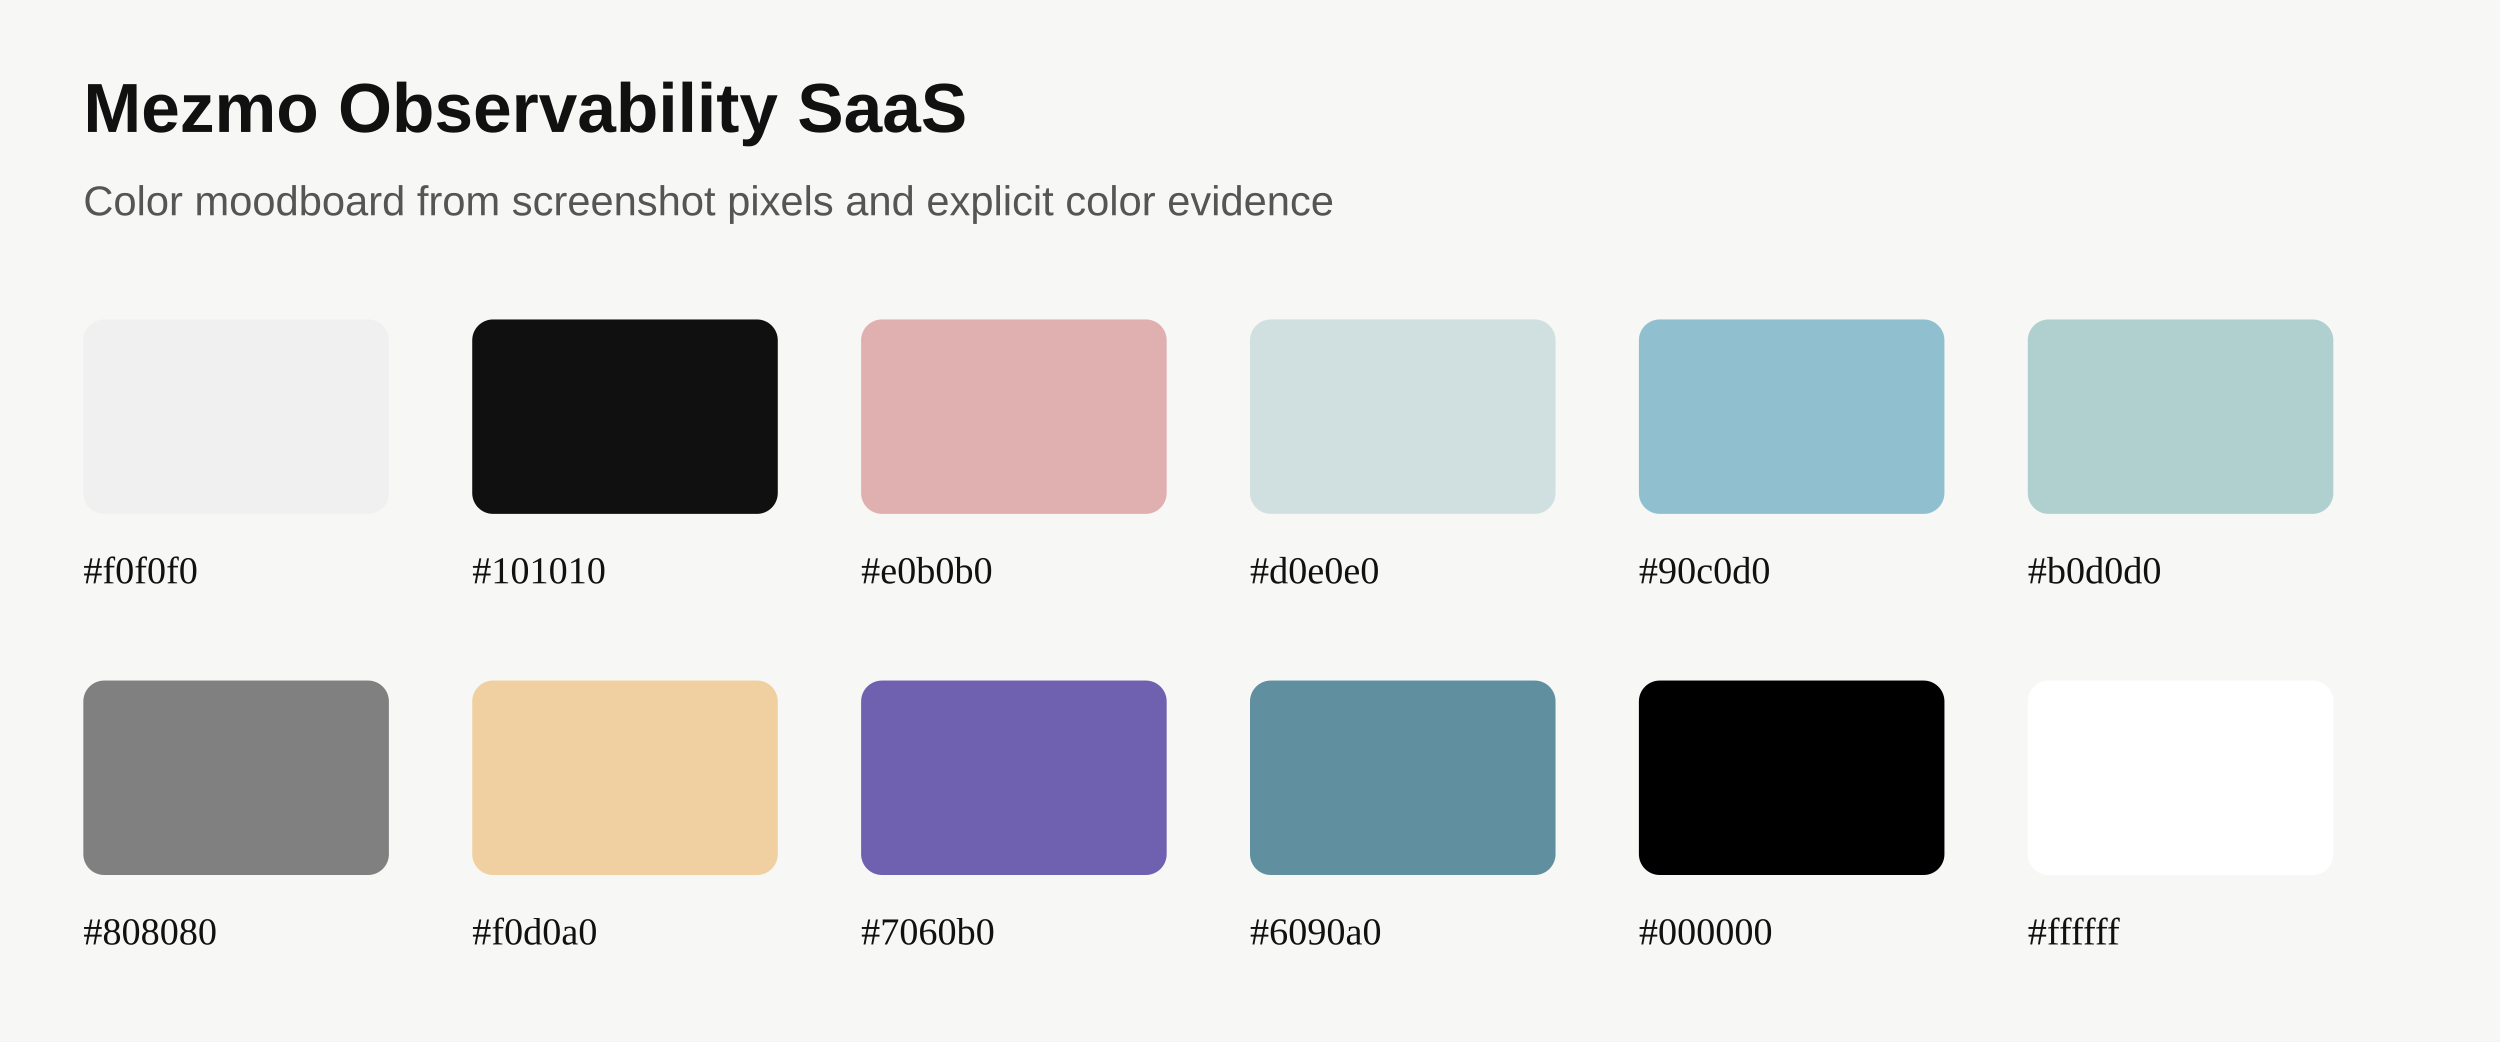
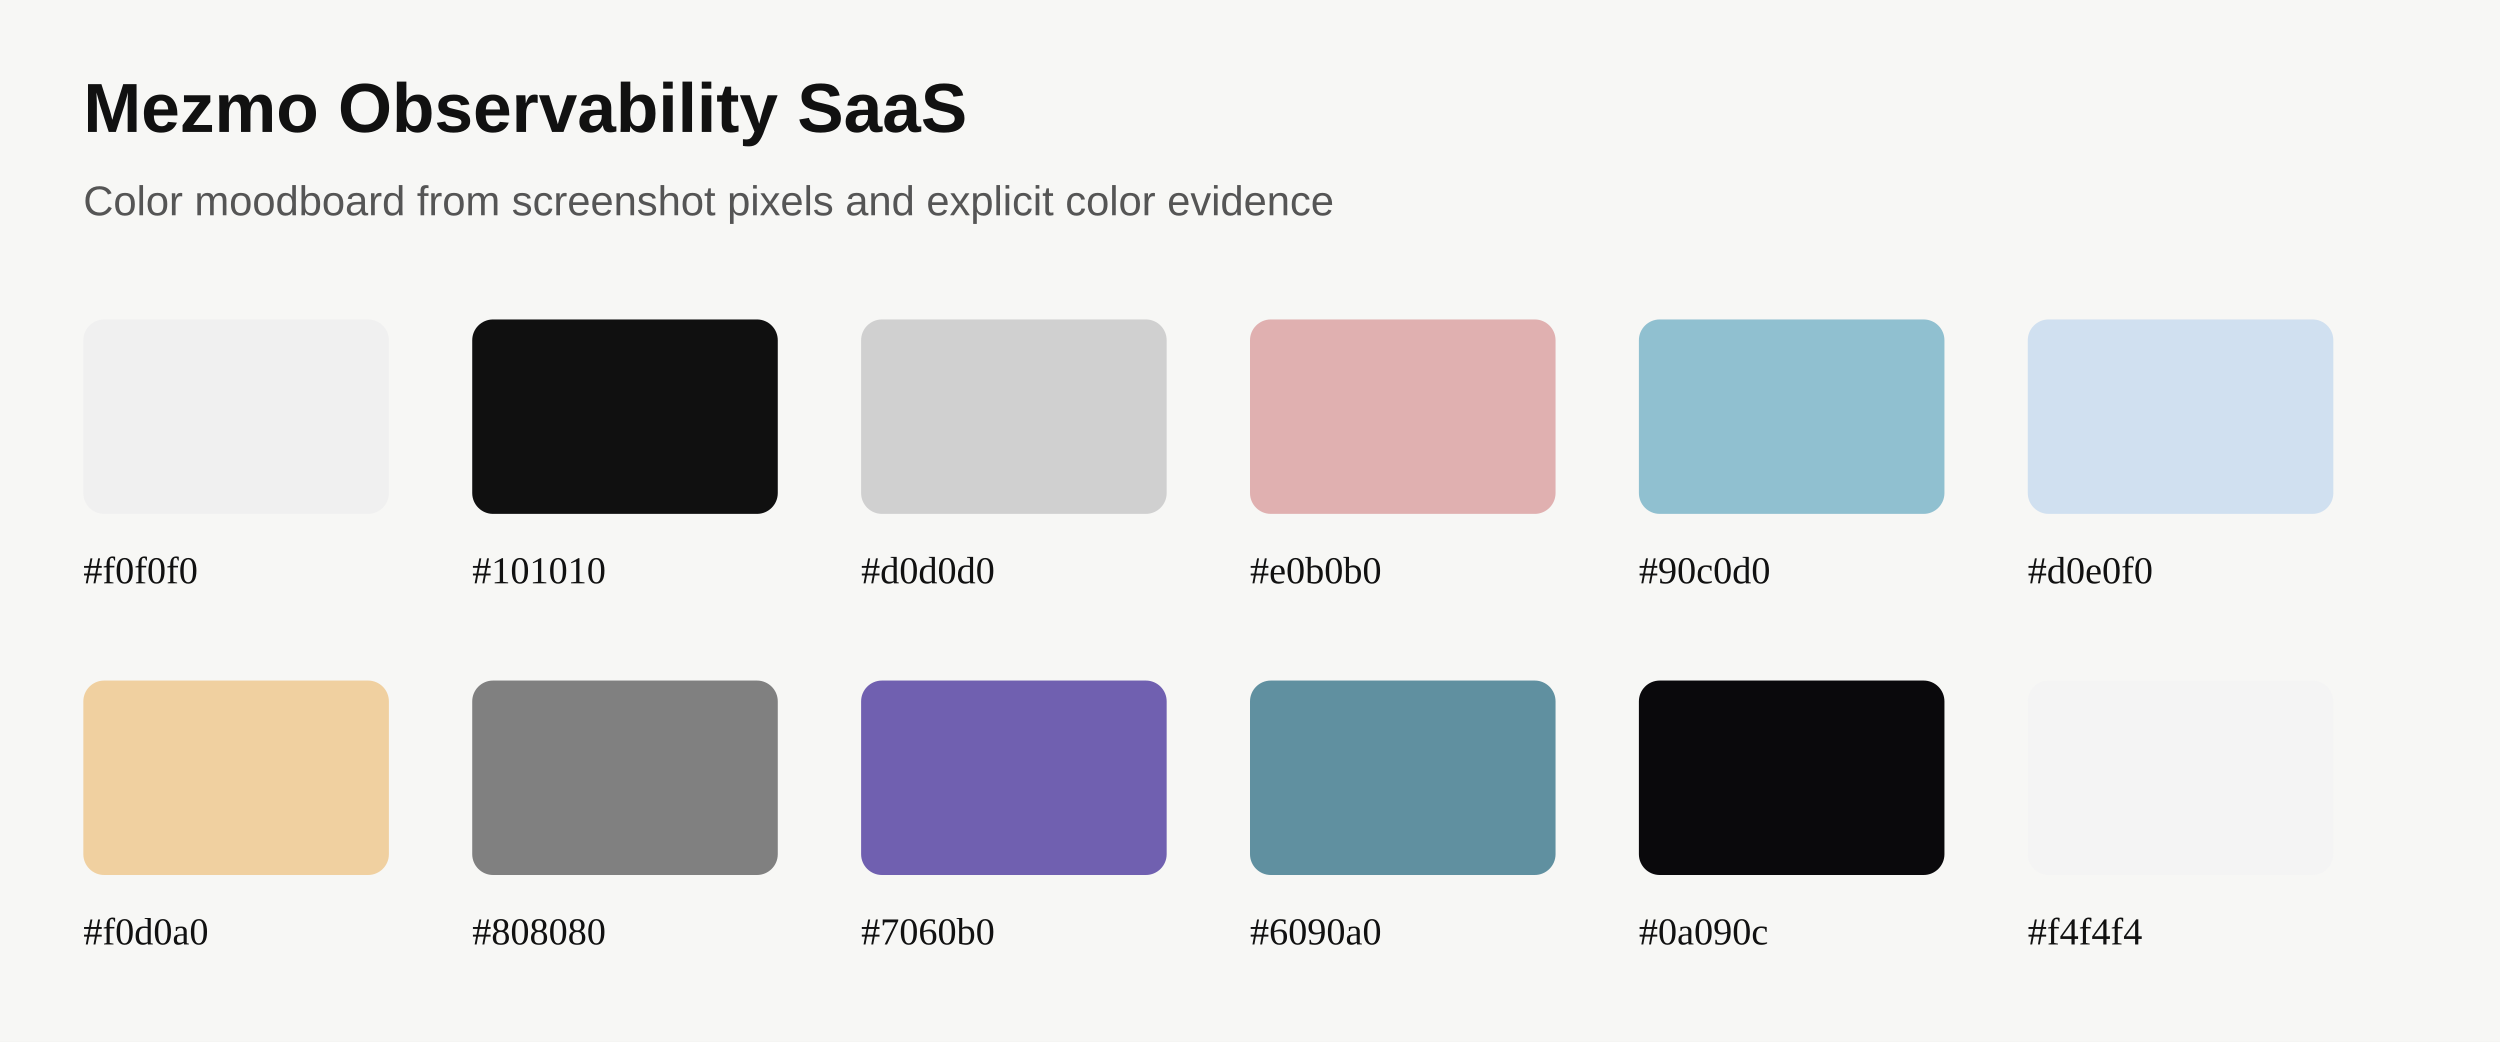
<svg xmlns="http://www.w3.org/2000/svg" width="720" height="300" viewBox="0 0 720 300">
  <rect width="720" height="300" fill="#f7f7f5" />
  <text x="24" y="38" font-family="Arial, sans-serif" font-size="20" font-weight="700" fill="#111">Mezmo Observability SaaS</text>
  <text x="24" y="62" font-family="Arial, sans-serif" font-size="12" fill="#555">Color moodboard from screenshot pixels and explicit color evidence</text>
  <rect x="24" y="92" width="88" height="56" rx="6" fill="#f0f0f0" />
  <text x="24" y="168" font-size="11" fill="#111">#f0f0f0</text>
  <rect x="136" y="92" width="88" height="56" rx="6" fill="#101010" />
  <text x="136" y="168" font-size="11" fill="#111">#101010</text>
-   <rect x="248" y="92" width="88" height="56" rx="6" fill="#e0b0b0" />
-   <text x="248" y="168" font-size="11" fill="#111">#e0b0b0</text>
-   <rect x="360" y="92" width="88" height="56" rx="6" fill="#d0e0e0" />
-   <text x="360" y="168" font-size="11" fill="#111">#d0e0e0</text>
+   <rect x="248" y="92" width="88" height="56" rx="6" fill="#d0d0d0" />
+   <text x="248" y="168" font-size="11" fill="#111">#d0d0d0</text>
+   <rect x="360" y="92" width="88" height="56" rx="6" fill="#e0b0b0" />
+   <text x="360" y="168" font-size="11" fill="#111">#e0b0b0</text>
  <rect x="472" y="92" width="88" height="56" rx="6" fill="#90c0d0" />
  <text x="472" y="168" font-size="11" fill="#111">#90c0d0</text>
-   <rect x="584" y="92" width="88" height="56" rx="6" fill="#b0d0d0" />
-   <text x="584" y="168" font-size="11" fill="#111">#b0d0d0</text>
-   <rect x="24" y="196" width="88" height="56" rx="6" fill="#808080" />
-   <text x="24" y="272" font-size="11" fill="#111">#808080</text>
-   <rect x="136" y="196" width="88" height="56" rx="6" fill="#f0d0a0" />
-   <text x="136" y="272" font-size="11" fill="#111">#f0d0a0</text>
+   <rect x="584" y="92" width="88" height="56" rx="6" fill="#d0e0f0" />
+   <text x="584" y="168" font-size="11" fill="#111">#d0e0f0</text>
+   <rect x="24" y="196" width="88" height="56" rx="6" fill="#f0d0a0" />
+   <text x="24" y="272" font-size="11" fill="#111">#f0d0a0</text>
+   <rect x="136" y="196" width="88" height="56" rx="6" fill="#808080" />
+   <text x="136" y="272" font-size="11" fill="#111">#808080</text>
  <rect x="248" y="196" width="88" height="56" rx="6" fill="#7060b0" />
  <text x="248" y="272" font-size="11" fill="#111">#7060b0</text>
  <rect x="360" y="196" width="88" height="56" rx="6" fill="#6090a0" />
  <text x="360" y="272" font-size="11" fill="#111">#6090a0</text>
-   <rect x="472" y="196" width="88" height="56" rx="6" fill="#000000" />
-   <text x="472" y="272" font-size="11" fill="#111">#000000</text>
-   <rect x="584" y="196" width="88" height="56" rx="6" fill="#ffffff" />
-   <text x="584" y="272" font-size="11" fill="#111">#ffffff</text>
+   <rect x="472" y="196" width="88" height="56" rx="6" fill="#0a090c" />
+   <text x="472" y="272" font-size="11" fill="#111">#0a090c</text>
+   <rect x="584" y="196" width="88" height="56" rx="6" fill="#f4f4f4" />
+   <text x="584" y="272" font-size="11" fill="#111">#f4f4f4</text>
</svg>
